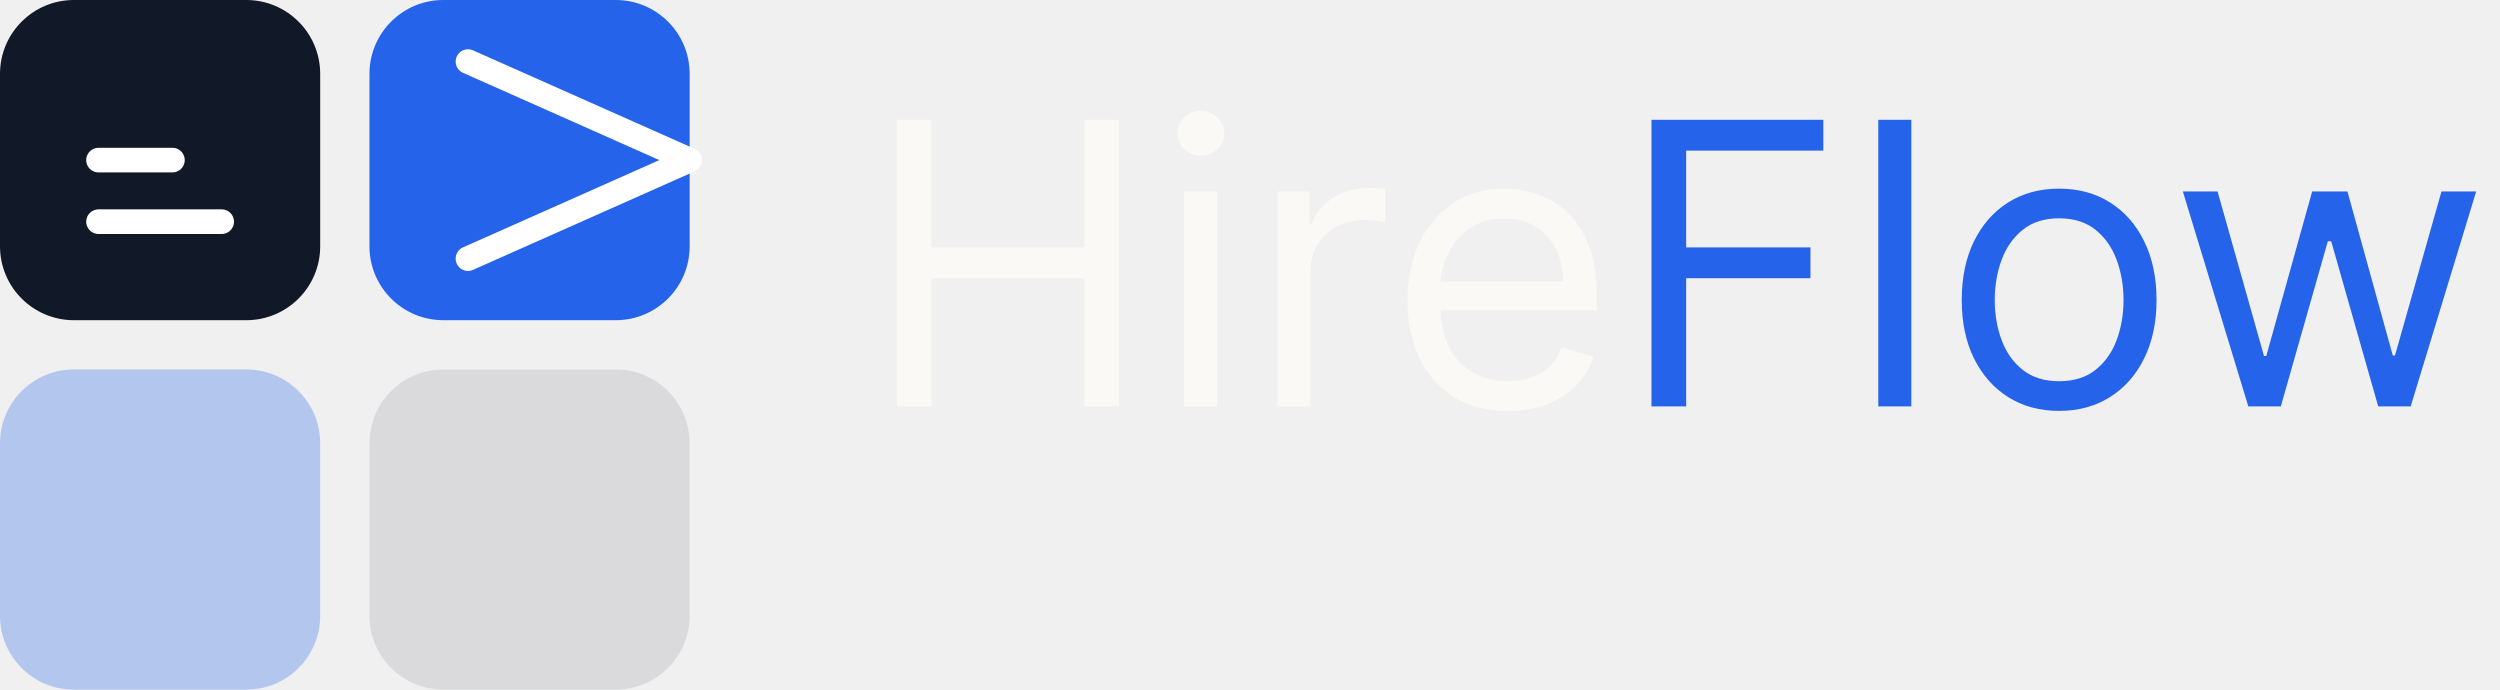
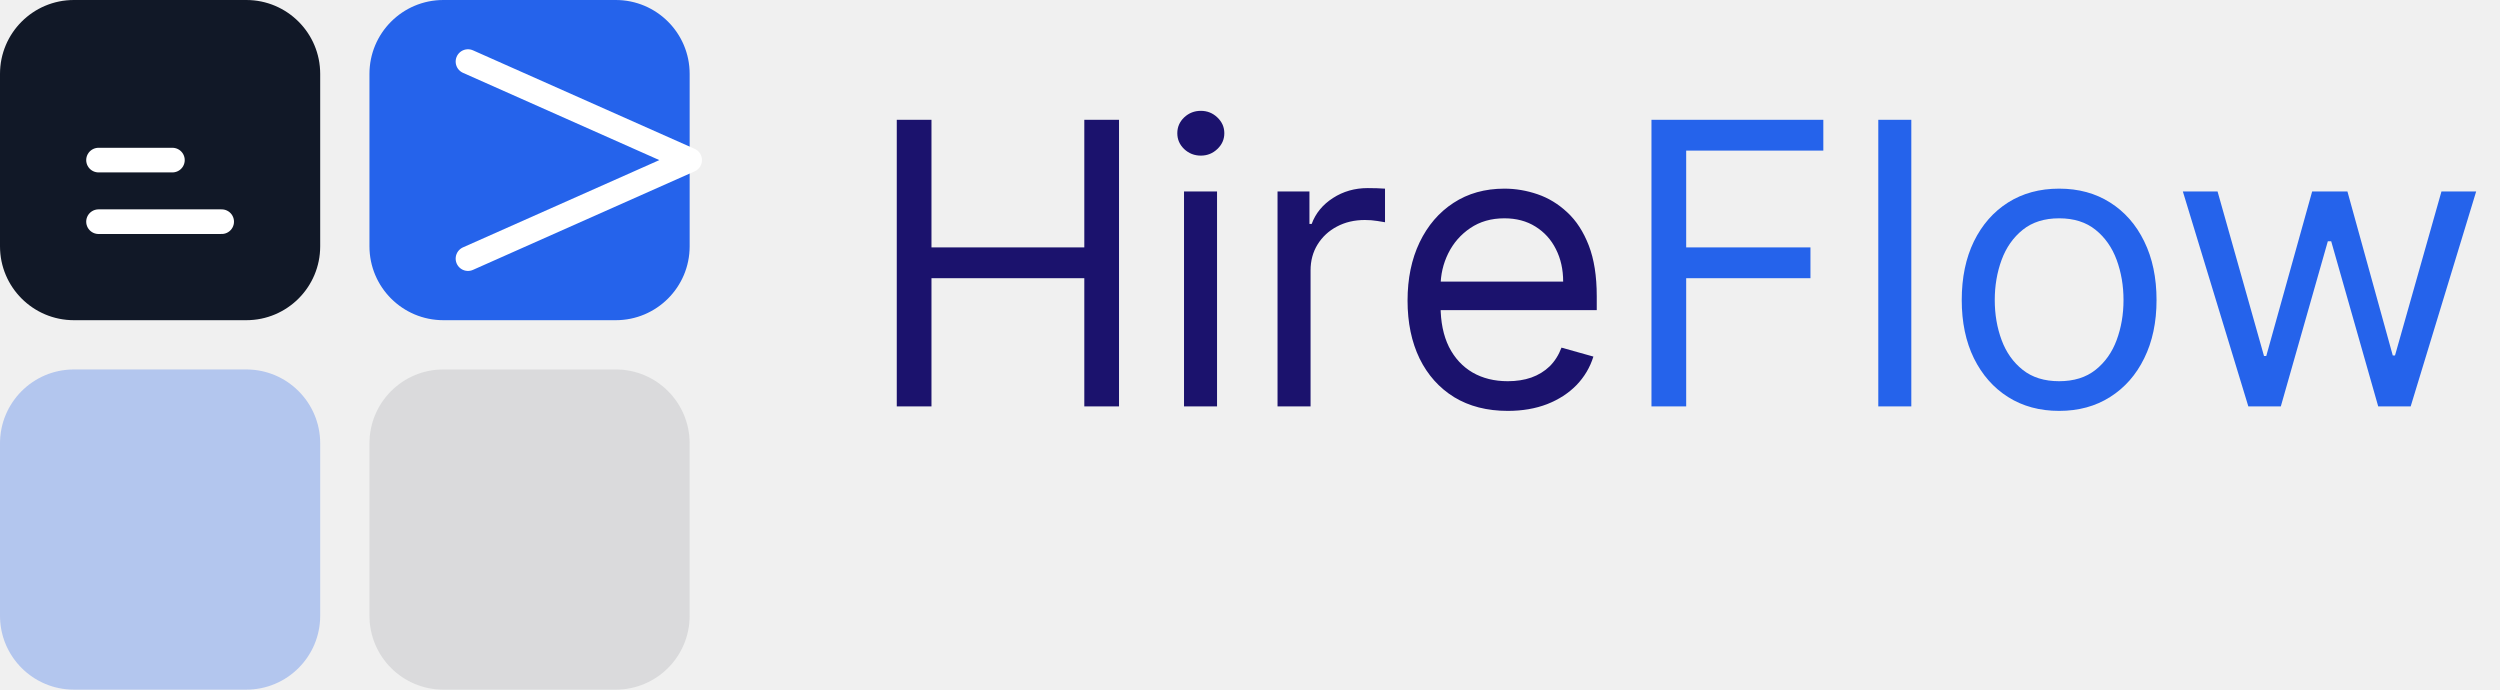
<svg xmlns="http://www.w3.org/2000/svg" width="203" height="56" viewBox="0 0 203 56" fill="none">
  <path d="M20 0H6C2.686 0 0 2.686 0 6V20C0 23.314 2.686 26 6 26H20C23.314 26 26 23.314 26 20V6C26 2.686 23.314 0 20 0Z" fill="#111827" />
  <path d="M50 0H36C32.686 0 30 2.686 30 6V20C30 23.314 32.686 26 36 26H50C53.314 26 56 23.314 56 20V6C56 2.686 53.314 0 50 0Z" fill="#2563EB" />
  <path opacity="0.3" d="M20 30H6C2.686 30 0 32.686 0 36V50C0 53.314 2.686 56 6 56H20C23.314 56 26 53.314 26 50V36C26 32.686 23.314 30 20 30Z" fill="#2563EB" />
  <path opacity="0.1" d="M50 30H36C32.686 30 30 32.686 30 36V50C30 53.314 32.686 56 36 56H50C53.314 56 56 53.314 56 50V36C56 32.686 53.314 30 50 30Z" fill="#111827" />
  <path d="M8 13H14H8ZM8 18H18H8Z" fill="black" />
  <path d="M8 13H14M8 18H18" stroke="white" stroke-width="2" stroke-linecap="round" />
  <path d="M38 5L56 13L38 21" stroke="white" stroke-width="2" stroke-linecap="round" stroke-linejoin="round" />
-   <path d="M72.818 33V9.727H75.636V20.091H88.046V9.727H90.864V33H88.046V22.591H75.636V33H72.818ZM96.142 33V15.546H98.824V33H96.142ZM97.506 12.636C96.983 12.636 96.532 12.458 96.153 12.102C95.782 11.746 95.597 11.318 95.597 10.818C95.597 10.318 95.782 9.89 96.153 9.534C96.532 9.178 96.983 9 97.506 9C98.028 9 98.475 9.178 98.847 9.534C99.225 9.89 99.415 10.318 99.415 10.818C99.415 11.318 99.225 11.746 98.847 12.102C98.475 12.458 98.028 12.636 97.506 12.636ZM103.736 33V15.546H106.327V18.182H106.509C106.827 17.318 107.402 16.617 108.236 16.079C109.069 15.542 110.009 15.273 111.054 15.273C111.251 15.273 111.497 15.277 111.793 15.284C112.088 15.292 112.312 15.303 112.463 15.318V18.046C112.372 18.023 112.164 17.989 111.838 17.943C111.52 17.89 111.183 17.864 110.827 17.864C109.978 17.864 109.221 18.042 108.554 18.398C107.895 18.746 107.372 19.231 106.986 19.852C106.607 20.466 106.418 21.167 106.418 21.954V33H103.736ZM122.429 33.364C120.747 33.364 119.296 32.992 118.077 32.25C116.865 31.5 115.929 30.454 115.27 29.114C114.618 27.765 114.293 26.197 114.293 24.409C114.293 22.621 114.618 21.046 115.27 19.682C115.929 18.311 116.846 17.242 118.02 16.477C119.202 15.704 120.58 15.318 122.156 15.318C123.065 15.318 123.963 15.47 124.849 15.773C125.736 16.076 126.543 16.568 127.27 17.25C127.997 17.924 128.577 18.818 129.009 19.932C129.44 21.046 129.656 22.417 129.656 24.046V25.182H116.202V22.864H126.929C126.929 21.879 126.732 21 126.338 20.227C125.952 19.454 125.399 18.845 124.679 18.398C123.967 17.951 123.126 17.727 122.156 17.727C121.088 17.727 120.164 17.992 119.384 18.523C118.611 19.046 118.016 19.727 117.599 20.568C117.183 21.409 116.974 22.311 116.974 23.273V24.818C116.974 26.136 117.202 27.254 117.656 28.171C118.118 29.079 118.759 29.773 119.577 30.25C120.395 30.72 121.346 30.954 122.429 30.954C123.134 30.954 123.77 30.856 124.338 30.659C124.914 30.454 125.41 30.151 125.827 29.75C126.243 29.341 126.565 28.833 126.793 28.227L129.384 28.954C129.111 29.833 128.652 30.606 128.009 31.273C127.365 31.932 126.569 32.447 125.622 32.818C124.675 33.182 123.611 33.364 122.429 33.364Z" fill="#FAF9F5" />
+   <path d="M72.818 33V9.727H75.636V20.091H88.046V9.727H90.864V33H88.046V22.591H75.636V33H72.818ZM96.142 33V15.546H98.824V33H96.142ZM97.506 12.636C96.983 12.636 96.532 12.458 96.153 12.102C95.782 11.746 95.597 11.318 95.597 10.818C95.597 10.318 95.782 9.89 96.153 9.534C96.532 9.178 96.983 9 97.506 9C98.028 9 98.475 9.178 98.847 9.534C99.225 9.89 99.415 10.318 99.415 10.818C99.415 11.318 99.225 11.746 98.847 12.102C98.475 12.458 98.028 12.636 97.506 12.636ZM103.736 33V15.546H106.327V18.182H106.509C106.827 17.318 107.402 16.617 108.236 16.079C109.069 15.542 110.009 15.273 111.054 15.273C111.251 15.273 111.497 15.277 111.793 15.284C112.088 15.292 112.312 15.303 112.463 15.318V18.046C112.372 18.023 112.164 17.989 111.838 17.943C111.52 17.89 111.183 17.864 110.827 17.864C109.978 17.864 109.221 18.042 108.554 18.398C107.895 18.746 107.372 19.231 106.986 19.852C106.607 20.466 106.418 21.167 106.418 21.954V33H103.736ZM122.429 33.364C120.747 33.364 119.296 32.992 118.077 32.25C116.865 31.5 115.929 30.454 115.27 29.114C114.618 27.765 114.293 26.197 114.293 24.409C114.293 22.621 114.618 21.046 115.27 19.682C115.929 18.311 116.846 17.242 118.02 16.477C119.202 15.704 120.58 15.318 122.156 15.318C123.065 15.318 123.963 15.47 124.849 15.773C125.736 16.076 126.543 16.568 127.27 17.25C127.997 17.924 128.577 18.818 129.009 19.932C129.44 21.046 129.656 22.417 129.656 24.046V25.182H116.202V22.864H126.929C126.929 21.879 126.732 21 126.338 20.227C125.952 19.454 125.399 18.845 124.679 18.398C123.967 17.951 123.126 17.727 122.156 17.727C121.088 17.727 120.164 17.992 119.384 18.523C118.611 19.046 118.016 19.727 117.599 20.568C117.183 21.409 116.974 22.311 116.974 23.273V24.818C116.974 26.136 117.202 27.254 117.656 28.171C118.118 29.079 118.759 29.773 119.577 30.25C120.395 30.72 121.346 30.954 122.429 30.954C123.134 30.954 123.77 30.856 124.338 30.659C124.914 30.454 125.41 30.151 125.827 29.75C126.243 29.341 126.565 28.833 126.793 28.227L129.384 28.954C129.111 29.833 128.652 30.606 128.009 31.273C127.365 31.932 126.569 32.447 125.622 32.818C124.675 33.182 123.611 33.364 122.429 33.364Z" fill="#1B126D" />
  <path d="M134.099 33V9.727H148.054V12.227H136.918V20.091H147.009V22.591H136.918V33H134.099ZM155.199 9.727V33H152.517V9.727H155.199ZM167.202 33.364C165.626 33.364 164.243 32.989 163.054 32.239C161.872 31.489 160.948 30.439 160.281 29.091C159.622 27.742 159.293 26.167 159.293 24.364C159.293 22.546 159.622 20.958 160.281 19.602C160.948 18.246 161.872 17.193 163.054 16.443C164.243 15.693 165.626 15.318 167.202 15.318C168.777 15.318 170.156 15.693 171.338 16.443C172.527 17.193 173.452 18.246 174.111 19.602C174.777 20.958 175.111 22.546 175.111 24.364C175.111 26.167 174.777 27.742 174.111 29.091C173.452 30.439 172.527 31.489 171.338 32.239C170.156 32.989 168.777 33.364 167.202 33.364ZM167.202 30.954C168.399 30.954 169.384 30.648 170.156 30.034C170.929 29.421 171.501 28.614 171.872 27.614C172.243 26.614 172.429 25.53 172.429 24.364C172.429 23.197 172.243 22.11 171.872 21.102C171.501 20.095 170.929 19.28 170.156 18.659C169.384 18.038 168.399 17.727 167.202 17.727C166.005 17.727 165.02 18.038 164.247 18.659C163.474 19.28 162.902 20.095 162.531 21.102C162.16 22.11 161.974 23.197 161.974 24.364C161.974 25.53 162.16 26.614 162.531 27.614C162.902 28.614 163.474 29.421 164.247 30.034C165.02 30.648 166.005 30.954 167.202 30.954ZM182.565 33L177.247 15.546H180.065L183.838 28.909H184.02L187.747 15.546H190.611L194.293 28.864H194.474L198.247 15.546H201.065L195.747 33H193.111L189.293 19.591H189.02L185.202 33H182.565Z" fill="#2563EB" />
</svg>
